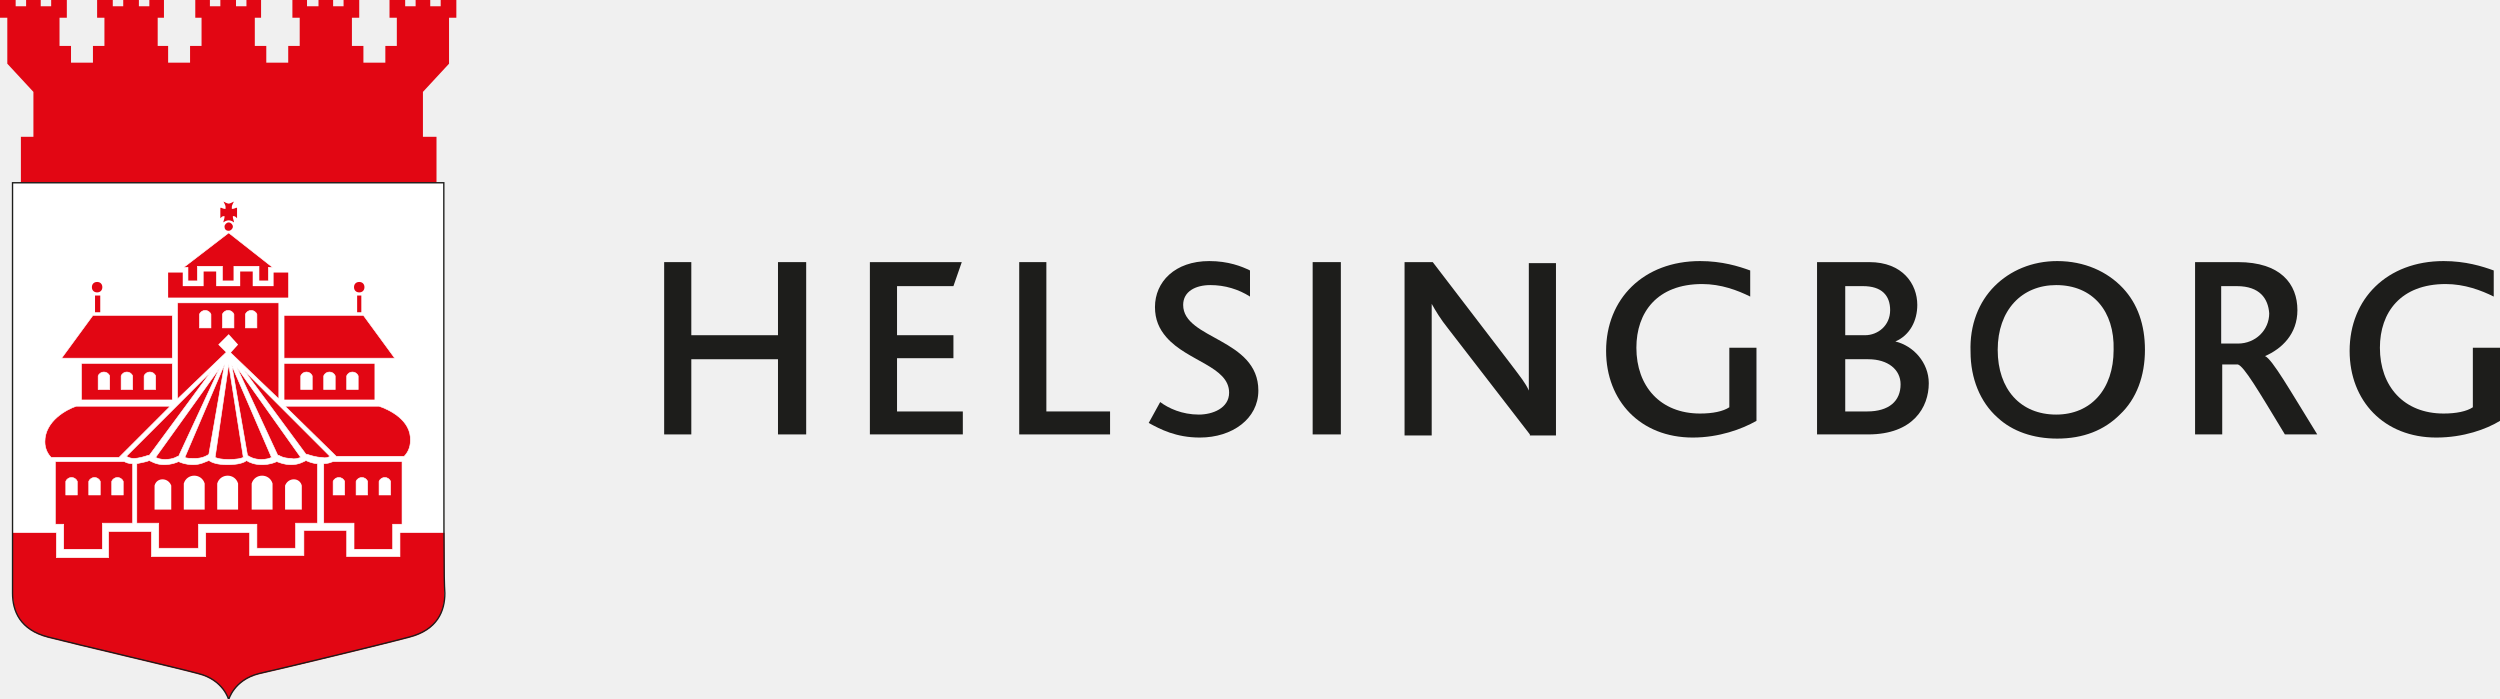
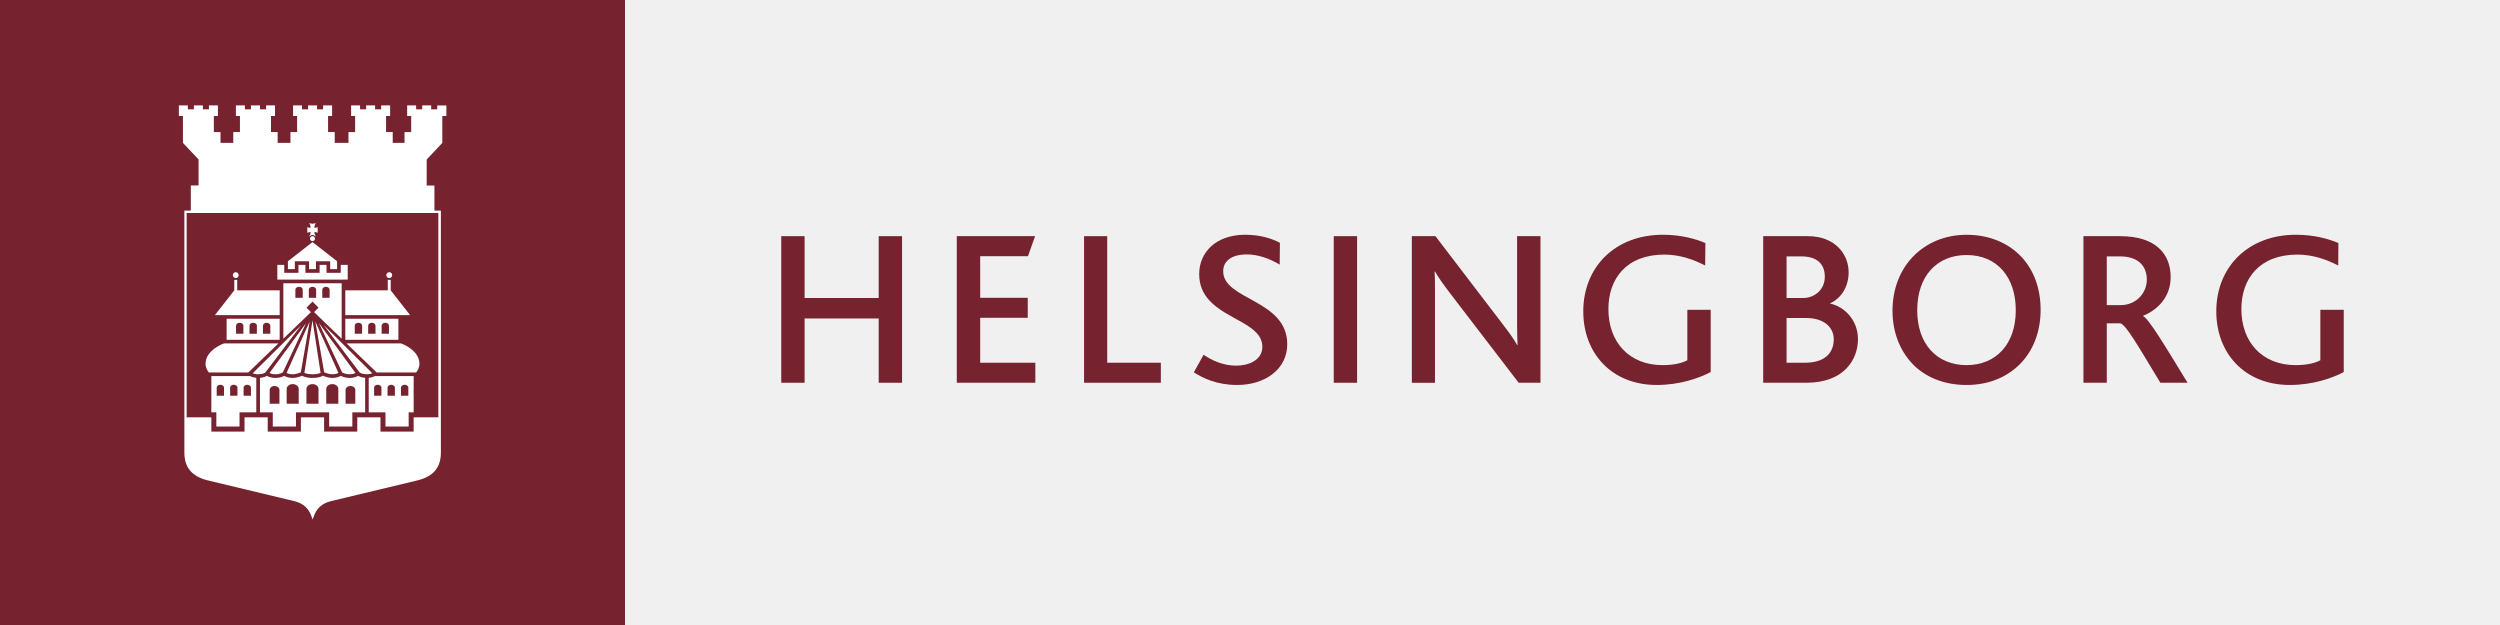
- <svg xmlns="http://www.w3.org/2000/svg" enable-background="new 0 0 239.4 66.9" id="Layer_1" version="1.1" viewBox="0 0 239.4 66.9" x="0px" y="0px" xml:space="preserve">
-   <g id="XMLID_2_">
-     <g id="XMLID_54_">
-       <polygon fill="#1D1D1B" id="XMLID_72_" points="74.5,41.6 74.5,34.4 66.2,34.4 66.2,41.6 63.6,41.6 63.6,25.1 66.2,25.1     66.2,32.1 74.5,32.1 74.5,25.1 77.2,25.1 77.2,41.6 74.5,41.6   " />
-       <polygon fill="#1D1D1B" id="XMLID_71_" points="83.3,41.6 83.3,25.1 92.1,25.1 91.3,27.4 85.9,27.4 85.9,32.1 91.3,32.1     91.3,34.3 85.9,34.3 85.9,39.4 92.2,39.4 92.2,41.6 83.3,41.6   " />
-       <polygon fill="#1D1D1B" id="XMLID_70_" points="97.6,41.6 97.6,25.1 100.2,25.1 100.2,39.4 106.3,39.4 106.3,41.6 97.6,41.6   " />
-       <path d="M114.9,41.9c-2.3,0-3.8-0.8-4.9-1.4l1.1-2c0.8,0.6,2.1,1.2,3.7,1.2c1.3,0,2.9-0.6,2.9-2.1    c0-2.5-4-3-6-5.3c-0.7-0.8-1.1-1.7-1.1-2.9c0-2.4,1.9-4.4,5.2-4.4c1.8,0,3.1,0.5,3.9,0.9l0,2.5c-1.1-0.7-2.4-1.1-3.8-1.1    c-1.4,0-2.6,0.6-2.6,1.9c0,3.3,7.2,3.2,7.2,8.2C120.5,40.1,118,41.9,114.9,41.9L114.9,41.9z" fill="#1D1D1B" id="XMLID_69_" />
-       <polygon fill="#1D1D1B" id="XMLID_68_" points="125.7,41.6 125.7,25.1 128.4,25.1 128.4,41.6 125.7,41.6   " />
-       <path d="M146.5,41.6l-7.8-10.1c-0.8-1-1.2-1.7-1.6-2.4h0c0,0.6,0,1.4,0,2.2v10.4h-2.6V25.1h2.7    l7.5,9.8c0.9,1.2,1.4,1.8,1.7,2.5h0c0-0.7,0-1.5,0-2.3v-9.9h2.6v16.5H146.5L146.5,41.6z" fill="#1D1D1B" id="XMLID_67_" />
-       <path d="M162.1,41.9c-5,0-8.3-3.5-8.3-8.3c0-5,3.6-8.6,9-8.6c2.1,0,3.7,0.5,4.8,0.9l0,2.5    c-1.2-0.6-2.8-1.2-4.6-1.2c-4.3,0-6.3,2.7-6.3,6.1c0,3.7,2.3,6.3,6.1,6.3c1.2,0,2.2-0.2,2.8-0.6v-5.7h2.6v7    C166.8,41.1,164.6,41.9,162.1,41.9L162.1,41.9z" fill="#1D1D1B" id="XMLID_66_" />
-       <path d="M178.9,34.4h-2.2v5h2.1c2.1,0,3.2-1,3.2-2.6C182,35.4,180.8,34.4,178.9,34.4L178.9,34.4z     M176.7,27.4v4.7h1.9c1.2,0,2.4-0.9,2.4-2.4c0-1.4-0.8-2.3-2.6-2.3H176.7L176.7,27.4z M178.9,41.6h-4.9V25.1h5    c3.2,0,4.6,2.1,4.6,4.1c0,1.5-0.7,2.9-2.1,3.5v0c1.7,0.4,3.2,2,3.2,4C184.7,39,183.2,41.6,178.9,41.6L178.9,41.6z" fill="#1D1D1B" id="XMLID_62_" />
-       <path d="M196.9,27.3c-3.3,0-5.6,2.4-5.6,6.2c0,3.8,2.2,6.2,5.6,6.2c3.3,0,5.5-2.4,5.5-6.2    C202.5,29.8,200.4,27.3,196.9,27.3L196.9,27.3z M191,27.4c1.5-1.5,3.6-2.4,6-2.4c2.6,0,4.8,1,6.3,2.6c1.4,1.5,2.1,3.5,2.1,5.9    c0,2.5-0.8,4.7-2.4,6.2c-1.5,1.5-3.5,2.3-6,2.3c-2.3,0-4.3-0.7-5.7-2c-1.7-1.5-2.6-3.8-2.6-6.3C188.6,31.1,189.5,28.9,191,27.4    L191,27.4z" fill="#1D1D1B" id="XMLID_59_" />
-       <path d="M214.2,27.4h-1.5v5.5h1.6c1.7,0,3-1.3,3-2.9C217.2,28.6,216.4,27.4,214.2,27.4L214.2,27.4z     M218.8,41.6c-2.6-4.3-3.9-6.5-4.5-6.7h-1.5v6.7h-2.6V25.1h4.1c4.1,0,5.7,2.1,5.7,4.6c0,2.3-1.5,3.7-3.1,4.4v0    c0.7,0.3,2.4,3.3,5,7.5H218.8L218.8,41.6z" fill="#1D1D1B" id="XMLID_56_" />
-       <path d="M233.3,41.9c-5,0-8.3-3.5-8.3-8.3c0-5,3.6-8.6,9-8.6c2.1,0,3.7,0.5,4.8,0.9l0,2.5    c-1.2-0.6-2.8-1.2-4.6-1.2c-4.3,0-6.3,2.7-6.3,6.1c0,3.7,2.3,6.3,6.1,6.3c1.2,0,2.2-0.2,2.8-0.6v-5.7h2.6v7    C238.1,41.1,235.9,41.9,233.3,41.9L233.3,41.9z" fill="#1D1D1B" id="XMLID_55_" />
+ <svg xmlns="http://www.w3.org/2000/svg" version="1.1" id="Lag_1" x="0px" y="0px" viewBox="0 0 800 200" style="enable-background:new 0 0 800 200;" xml:space="preserve">
+   <style type="text/css">
+ 	.st0{fill:#76232F;}
+ 	.st1{fill:#FFFFFF;}
+ 	.st2{fill:#DA291C;}
+ 	.st3{fill:#1B365D;}
+ 	.st4{fill:#0072CE;}
+ 	.st5{fill:#E35205;}
+ 	.st6{fill:#F0B323;}
+ 	.st7{fill:#00843D;}
+ 	.st8{fill:#00BFB3;}
+ 	.st9{fill:#FCDDE5;}
+ 	.st10{fill:#E1EBF6;}
+ 	.st11{fill:#FAF5B0;}
+ 	.st12{fill:#E9F5C6;}
+ </style>
+   <g>
+     <g>
+       <g>
+         <polygon class="st0" points="281.18,122.48 281.18,101.91 257.47,101.91 257.47,122.48 250,122.48 250,75.57 257.47,75.57      257.47,95.36 281.18,95.36 281.18,75.57 288.66,75.57 288.66,122.48    " />
+         <polygon class="st0" points="306.17,122.48 306.17,75.57 331.23,75.57 328.95,81.98 313.66,81.98 313.66,95.29 328.88,95.29      328.88,101.7 313.66,101.7 313.66,116.07 331.31,116.07 331.31,122.48    " />
+         <polygon class="st0" points="346.9,122.48 346.9,75.57 354.31,75.57 354.31,116.07 371.47,116.07 371.47,122.48    " />
+         <path class="st0" d="M395.9,123.19c-6.47,0-10.91-2.14-13.88-4.05l3.14-5.63c2.34,1.64,6.04,3.5,10.46,3.5     c3.84,0,8.33-1.73,8.33-6c0-7.2-11.32-8.61-17.02-14.95c-1.93-2.13-3.19-4.77-3.19-8.38c0-6.85,5.26-12.56,14.73-12.56     c4.99,0,8.69,1.3,11.1,2.58l-0.07,6.97c-3.21-1.91-6.82-3.26-10.67-3.26c-4.06,0-7.41,1.7-7.41,5.39c0,9.26,20.5,9,20.5,23.36     C411.91,118.07,404.94,123.19,395.9,123.19" />
+         <rect x="426.8" y="75.57" class="st0" width="7.47" height="46.91" />
+         <path class="st0" d="M485.97,122.48l-22.09-28.82c-2.27-2.98-3.54-4.85-4.69-6.77h-0.14c0.14,1.58,0.14,3.86,0.14,6.13v29.47     h-7.4V75.57h7.55l21.21,27.76c2.57,3.36,3.85,5.13,4.92,7.06h0.14c-0.07-1.93-0.14-4.28-0.14-6.58V75.57h7.48v46.91H485.97z" />
+         <path class="st0" d="M530.12,123.19c-14.31,0-23.47-10.05-23.47-23.56c0-14.18,10.15-24.51,25.47-24.51     c5.98,0,10.54,1.36,13.61,2.65l-0.08,7.19c-3.43-1.77-7.91-3.49-13.03-3.49c-12.18,0-17.93,7.7-17.93,17.44     c0,10.53,6.6,17.93,17.35,17.93c3.5,0,6.2-0.62,7.91-1.56V99.13h7.47v19.93C543.64,121.05,537.45,123.19,530.12,123.19" />
+         <path class="st0" d="M578.04,122.48h-13.82V75.57h14.24c8.98,0,13.1,5.97,13.1,11.54c0,4.34-2.07,8.18-5.97,9.97v0.04     c4.91,1.08,8.96,5.56,8.96,11.4C594.55,115.08,590.07,122.48,578.04,122.48 M571.7,82.05v13.31h5.33c3.5,0,6.91-2.56,6.91-6.82     c0-3.93-2.35-6.49-7.49-6.49H571.7z M578.04,101.77h-6.34v14.3h5.98c6.07,0,9.12-2.99,9.12-7.48     C586.81,104.62,583.52,101.77,578.04,101.77" />
+         <path class="st0" d="M612.3,81.98c4.19-4.28,10.1-6.85,17.01-6.85c7.4,0,13.61,2.72,17.8,7.34c3.85,4.27,5.89,10.04,5.89,16.66     c0,7.05-2.41,13.23-6.75,17.51c-4.29,4.21-10.04,6.55-16.95,6.55c-6.62,0-12.17-2.07-16.31-5.77c-4.7-4.34-7.39-10.67-7.39-18.02     C605.61,92.44,608.02,86.32,612.3,81.98 M629.31,81.61c-9.46,0-15.8,6.69-15.8,17.67c0,10.87,6.34,17.56,15.8,17.56     c9.4,0,15.74-6.69,15.74-17.56C645.05,88.73,639.12,81.61,629.31,81.61" />
+         <path class="st0" d="M691.32,122.48c-7.33-12.09-10.96-18.5-12.8-19.01h-4.35v19.01h-7.47V75.57h11.67     c11.74,0,16.24,5.91,16.24,13.1c0,6.41-4.21,10.52-8.83,12.39v0.07c1.91,0.99,6.9,9.33,14.24,21.35H691.32z M678.44,82.05h-4.27     v15.59h4.42c4.83,0,8.39-3.7,8.39-8.18C686.98,85.4,684.5,82.05,678.44,82.05" />
+         <path class="st0" d="M732.71,123.19c-14.33,0-23.5-10.05-23.5-23.56c0-14.18,10.18-24.51,25.48-24.51     c5.98,0,10.55,1.36,13.6,2.65l-0.06,7.19c-3.43-1.77-7.91-3.49-13.04-3.49c-12.18,0-17.95,7.7-17.95,17.44     c0,10.53,6.62,17.93,17.38,17.93c3.48,0,6.2-0.62,7.89-1.56V99.13H750v19.93C746.23,121.05,740.03,123.19,732.71,123.19" />
+       </g>
+       <rect class="st0" width="200" height="200" />
    </g>
-     <g id="XMLID_3_">
-       <path d="M42.5,17.5H21.9l0,0h0l0,0H1.2c0,37.5,0,37.5,0,39.3c0,1.7,0.7,3.5,3.4,4.2    c2.7,0.7,12.6,3,14.4,3.5c2.4,0.6,2.8,2.3,2.9,2.5v0l0,0l0,0v0c0-0.1,0.5-1.9,2.9-2.5c1.8-0.4,11.8-2.8,14.4-3.5    c2.7-0.7,3.4-2.5,3.4-4.2C42.5,55,42.5,55,42.5,17.5L42.5,17.5z" fill="#FFFFFF" id="XMLID_53_" />
-       <path d="M16.3,38.9h-9c-0.9,0.3-3,1.4-3,3.4    c0,0.7,0.3,1.2,0.6,1.5h6.5L16.3,38.9z" fill="#E20613" id="XMLID_52_" stroke="#FFFFFF" stroke-width="5.756000e-02" />
-       <polygon fill="#E20613" id="XMLID_51_" points="21.7,33.7 21.8,33.8 21.9,33.8     22,33.7 26.7,38.2 26.7,29 17,29 17,38.2   " stroke="#FFFFFF" stroke-width="5.756000e-02" />
-       <path d="M11.9,44.2H5.3v6h0.8v2.4h3.7v-2.5h2.9v-5.7    C12.3,44.4,12.1,44.3,11.9,44.2z" fill="#E20613" id="XMLID_50_" stroke="#FFFFFF" stroke-width="5.756000e-02" />
-       <path d="M29.3,44.1c-0.2,0.1-0.7,0.4-1.4,0.4    c0,0,0,0,0,0c-0.7,0-1.1-0.2-1.4-0.3c-0.2,0.1-0.7,0.3-1.4,0.3c-0.7,0-1.2-0.2-1.5-0.4c-0.2,0.2-0.8,0.4-1.8,0.4    c-1,0-1.5-0.2-1.8-0.4c-0.3,0.1-0.8,0.4-1.5,0.4c-0.7,0-1.2-0.2-1.4-0.3c-0.2,0.1-0.7,0.3-1.4,0.3c-0.7,0-1.2-0.3-1.4-0.4    c-0.2,0.1-0.7,0.2-1.2,0.3v5.7h2.1v2.4H19v-2.3h5.6v2.3h3.7v-2.4h2.1v-5.7C30,44.4,29.5,44.2,29.3,44.1z" fill="#E20613" id="XMLID_49_" stroke="#FFFFFF" stroke-width="5.756000e-02" />
-       <path d="M36.3,38.9h-9l4.9,4.8h6.5    c0.3-0.3,0.6-0.8,0.6-1.5C39.4,40.2,37.2,39.2,36.3,38.9z" fill="#E20613" id="XMLID_48_" stroke="#FFFFFF" stroke-width="5.756000e-02" />
-       <path d="M31,44.4v5.7h2.9v2.5h3.7v-2.3v-0.1h0.9v-6    h-6.6C31.6,44.3,31.4,44.4,31,44.4z" fill="#E20613" id="XMLID_47_" stroke="#FFFFFF" stroke-width="5.756000e-02" />
-       <path d="M38.3,50.9v2.4h-5.1v-2.5h-4.1v2.4h-5.2V51    h-4.2v2.3h-5.2v-2.4h-4.1v2.5H5.4v-2.4H1.2c0,4.5,0,5,0,5.9c0,1.7,0.7,3.5,3.4,4.2c2.7,0.7,12.6,3,14.4,3.5    c2.4,0.6,2.9,2.5,2.9,2.5s0.5-1.9,2.9-2.5c1.8-0.4,11.8-2.8,14.4-3.5c2.7-0.7,3.4-2.5,3.4-4.2c0-0.9,0-1.3,0-5.9H38.3z" fill="#E20613" id="XMLID_46_" stroke="#FFFFFF" stroke-width="5.756000e-02" />
-       <polygon fill="#E20613" id="XMLID_45_" points="18,25.6 18,26.9 18.9,26.9     18.9,25.5 21.3,25.5 21.3,26.9 22.4,26.9 22.4,25.5 24.8,25.5 24.8,26.9 25.7,26.9 25.7,25.6 26.1,25.6 21.9,22.3 21.9,22.3     21.9,22.3 17.6,25.6   " stroke="#FFFFFF" stroke-width="5.756000e-02" />
-       <path d="M21.9,22.1c0.2,0,0.4-0.2,0.4-0.4c0-0.2-0.2-0.4-0.4-0.4c-0.2,0-0.4,0.2-0.4,0.4    C21.5,21.9,21.6,22.1,21.9,22.1" fill="#E20613" id="XMLID_44_" />
-       <path d="M22.6,19.9c0,0-0.2,0.1-0.3,0.1l0,0c0,0-0.1,0-0.1,0c0,0,0,0,0,0c0-0.1,0-0.2,0-0.2    c0-0.1,0.1-0.3,0.1-0.3l0.1-0.2l-0.2,0.1c0,0-0.2,0.1-0.3,0.1c-0.1,0-0.3-0.1-0.3-0.1l-0.2-0.1l0.1,0.2c0,0,0.1,0.2,0.1,0.3    c0,0.1,0,0.2,0,0.2c0,0,0,0,0,0c0,0-0.1,0-0.1,0c-0.1,0-0.3-0.1-0.3-0.1l-0.1,0v0.5c0,0.1,0,0.4,0,0.4l0,0.1l0.1-0.1    c0,0,0.1-0.1,0.2-0.1c0,0,0.1,0,0.1,0c0,0,0,0,0,0c0,0,0,0.1,0,0.1c0,0.1-0.1,0.4-0.1,0.4l0,0.1l0,0c0.1-0.1,0.3-0.2,0.5-0.2    c0.2,0,0.4,0.1,0.5,0.2l0,0l0-0.1c0,0-0.1-0.3-0.1-0.4c0,0,0-0.1,0-0.1c0,0,0,0,0,0c0,0,0.1,0,0.1,0c0.1,0,0.2,0.1,0.2,0.1    l0.1,0.1l0-0.1c0,0,0-0.2,0-0.4v-0.5L22.6,19.9L22.6,19.9z" fill="#E20613" id="XMLID_43_" />
-       <path d="M9.3,27c0.3,0,0.5,0.2,0.5,0.5c0,0.3-0.2,0.5-0.5,0.5c-0.3,0-0.5-0.2-0.5-0.5    C8.8,27.2,9,27,9.3,27" fill="#E20613" id="XMLID_42_" />
-       <polygon fill="#E20613" id="XMLID_41_" points="9.6,28.3 9.1,28.3 9.1,29.9 9.6,29.9 9.6,28.3   " />
-       <path d="M34.4,27c0.3,0,0.5,0.2,0.5,0.5c0,0.3-0.2,0.5-0.5,0.5c-0.3,0-0.5-0.2-0.5-0.5    C33.9,27.2,34.1,27,34.4,27" fill="#E20613" id="XMLID_40_" />
-       <polygon fill="#E20613" id="XMLID_39_" points="34.6,28.3 34.2,28.3 34.2,29.9 34.6,29.9 34.6,28.3   " />
-       <polygon fill="#E20613" id="XMLID_38_" points="42.2,0 42.2,0.6 41.2,0.6 41.2,0 39.8,0 39.8,0.6 38.8,0.6 38.8,0 37.3,0     37.3,1.7 38,1.7 38,4.4 36.9,4.4 36.9,6 34.8,6 34.8,4.4 33.7,4.4 33.7,1.7 34.4,1.7 34.4,0 32.9,0 32.9,0.6 31.9,0.6 31.9,0     30.5,0 30.5,0.6 29.4,0.6 29.4,0 28,0 28,1.7 28.7,1.7 28.7,4.4 27.6,4.4 27.6,6 25.5,6 25.5,4.4 24.4,4.4 24.4,1.7 25,1.7 25,0     23.6,0 23.6,0.6 22.6,0.6 22.6,0 21.1,0 21.1,0.6 20.1,0.6 20.1,0 18.7,0 18.7,1.7 19.3,1.7 19.3,4.4 18.2,4.4 18.2,6 16.1,6     16.1,4.4 15.1,4.4 15.1,1.7 15.7,1.7 15.7,0 14.3,0 14.3,0.6 13.3,0.6 13.3,0 11.8,0 11.8,0.6 10.8,0.6 10.8,0 9.3,0 9.3,1.7     10,1.7 10,4.4 8.9,4.4 8.9,6 6.8,6 6.8,4.4 5.7,4.4 5.7,1.7 6.4,1.7 6.4,0 4.9,0 4.9,0.6 3.9,0.6 3.9,0 2.5,0 2.5,0.6 1.5,0.6     1.5,0 0,0 0,1.7 0.7,1.7 0.7,6.1 3.2,8.8 3.2,13.1 2,13.1 2,17.5 41.8,17.5 41.8,13.1 40.5,13.1 40.5,8.8 43,6.1 43,1.7 43.7,1.7     43.7,0 42.2,0   " />
-       <rect fill="#E20613" height="3.5" id="XMLID_37_" stroke="#FFFFFF" stroke-width="5.756000e-02" width="8.7" x="27.2" y="34.8" />
-       <polygon fill="#E20613" id="XMLID_36_" points="27.2,30.2 27.2,34.3 37.8,34.3     34.8,30.2   " stroke="#FFFFFF" stroke-width="5.756000e-02" />
-       <polygon fill="#E20613" id="XMLID_35_" points="16.5,30.2 8.9,30.2 5.9,34.3     16.5,34.3   " stroke="#FFFFFF" stroke-width="5.756000e-02" />
-       <rect fill="#E20613" height="3.5" id="XMLID_34_" stroke="#FFFFFF" stroke-width="5.756000e-02" width="8.7" x="7.8" y="34.8" />
-       <path d="M16.4,48.8h-1.6v-2.3c0.2-0.8,1.3-0.8,1.6,0V48.8L16.4,48.8z" fill="#FFFFFF" id="XMLID_33_" />
-       <path d="M22.8,48.8h-2v-2.5c0.3-1,1.7-1,2,0V48.8L22.8,48.8z" fill="#FFFFFF" id="XMLID_32_" />
-       <path d="M19.6,48.8h-2v-2.5c0.3-1,1.7-1,2,0V48.8L19.6,48.8z" fill="#FFFFFF" id="XMLID_31_" />
-       <path d="M27.3,48.8h1.6v-2.3c-0.2-0.8-1.3-0.8-1.6,0V48.8L27.3,48.8z" fill="#FFFFFF" id="XMLID_30_" />
-       <path d="M24.1,48.8h2v-2.5c-0.3-1-1.7-1-2,0V48.8L24.1,48.8z" fill="#FFFFFF" id="XMLID_29_" />
-       <path d="M7.4,47.4H6.3v-1.3c0.2-0.5,0.9-0.5,1.1,0    V47.4L7.4,47.4z" fill="#FFFFFF" id="XMLID_28_" stroke="#FFFFFF" stroke-width="5.756000e-02" />
-       <path d="M9.6,47.4H8.5v-1.3c0.2-0.5,0.9-0.5,1.1,0    V47.4L9.6,47.4z" fill="#FFFFFF" id="XMLID_27_" stroke="#FFFFFF" stroke-width="5.756000e-02" />
-       <path d="M11.8,47.4h-1.1v-1.3c0.2-0.5,0.9-0.5,1.1,0    V47.4L11.8,47.4z" fill="#FFFFFF" id="XMLID_26_" stroke="#FFFFFF" stroke-width="5.756000e-02" />
-       <path d="M33,47.4h-1.1v-1.3c0.2-0.5,0.9-0.5,1.1,0    V47.4L33,47.4z" fill="#FFFFFF" id="XMLID_25_" stroke="#FFFFFF" stroke-width="5.756000e-02" />
-       <path d="M35.2,47.4h-1.1v-1.3c0.2-0.5,0.9-0.5,1.1,0    V47.4L35.2,47.4z" fill="#FFFFFF" id="XMLID_24_" stroke="#FFFFFF" stroke-width="5.756000e-02" />
-       <path d="M37.4,47.4h-1.1v-1.3c0.2-0.5,0.9-0.5,1.1,0    V47.4L37.4,47.4z" fill="#FFFFFF" id="XMLID_23_" stroke="#FFFFFF" stroke-width="5.756000e-02" />
-       <path d="M10.5,37.3H9.4V36c0.2-0.5,0.9-0.5,1.1,0    V37.3L10.5,37.3z" fill="#FFFFFF" id="XMLID_22_" stroke="#FFFFFF" stroke-width="5.756000e-02" />
-       <path d="M12.7,37.3h-1.1V36c0.2-0.5,0.9-0.5,1.1,0    V37.3L12.7,37.3z" fill="#FFFFFF" id="XMLID_21_" stroke="#FFFFFF" stroke-width="5.756000e-02" />
-       <path d="M14.9,37.3h-1.1V36c0.2-0.5,0.9-0.5,1.1,0    V37.3L14.9,37.3z" fill="#FFFFFF" id="XMLID_20_" stroke="#FFFFFF" stroke-width="5.756000e-02" />
-       <path d="M29.9,37.3h-1.1V36c0.2-0.5,0.9-0.5,1.1,0    V37.3L29.9,37.3z" fill="#FFFFFF" id="XMLID_19_" stroke="#FFFFFF" stroke-width="5.756000e-02" />
-       <path d="M32.1,37.3H31V36c0.2-0.5,0.9-0.5,1.1,0    V37.3L32.1,37.3z" fill="#FFFFFF" id="XMLID_18_" stroke="#FFFFFF" stroke-width="5.756000e-02" />
-       <path d="M34.3,37.3h-1.1V36c0.2-0.5,0.9-0.5,1.1,0    V37.3L34.3,37.3z" fill="#FFFFFF" id="XMLID_17_" stroke="#FFFFFF" stroke-width="5.756000e-02" />
-       <path d="M20.2,31.4h-1.1v-1.3c0.2-0.5,0.9-0.5,1.1,0    V31.4L20.2,31.4z" fill="#FFFFFF" id="XMLID_16_" stroke="#FFFFFF" stroke-width="5.756000e-02" />
-       <path d="M22.4,31.4h-1.1v-1.3c0.2-0.5,0.9-0.5,1.1,0    V31.4L22.4,31.4z" fill="#FFFFFF" id="XMLID_15_" stroke="#FFFFFF" stroke-width="5.756000e-02" />
-       <path d="M24.6,31.4h-1.1v-1.3c0.2-0.5,0.9-0.5,1.1,0    V31.4L24.6,31.4z" fill="#FFFFFF" id="XMLID_14_" stroke="#FFFFFF" stroke-width="5.756000e-02" />
-       <path d="M14.9,43.8c0.2,0.1,0.5,0.2,0.9,0.2l0,0    c0.8,0,1.2-0.3,1.2-0.3l0,0l0,0l0.1,0l3.9-8.4L14.9,43.8C14.9,43.8,14.9,43.8,14.9,43.8L14.9,43.8z" fill="#E20613" id="XMLID_13_" stroke="#FFFFFF" stroke-width="5.756000e-02" />
-       <path d="M17.7,43.8c0.2,0.1,0.5,0.1,1,0.1l0,0    c0.7,0,1.2-0.3,1.3-0.4l0,0c0,0,0,0,0,0l0,0l0,0l1.5-8.6L17.7,43.8C17.6,43.8,17.6,43.8,17.7,43.8L17.7,43.8z" fill="#E20613" id="XMLID_12_" stroke="#FFFFFF" stroke-width="5.756000e-02" />
-       <path d="M20.6,43.8c0.2,0.1,0.6,0.2,1.3,0.2l0,0    c0.8,0,1.2-0.1,1.4-0.2l0,0l-1.4-8.9L20.6,43.8C20.5,43.8,20.5,43.8,20.6,43.8L20.6,43.8z" fill="#E20613" id="XMLID_11_" stroke="#FFFFFF" stroke-width="5.756000e-02" />
-       <path d="M12.1,43.7c0.2,0.1,0.4,0.2,0.7,0.2l0,0    c0.5,0,1.1-0.2,1.4-0.3l0,0c0.1,0,0.1,0,0.1,0l0,0l0,0l5.9-8L12.1,43.7C12.1,43.7,12.1,43.7,12.1,43.7L12.1,43.7z" fill="#E20613" id="XMLID_10_" stroke="#FFFFFF" stroke-width="5.756000e-02" />
-       <path d="M28.8,43.8C28.8,43.8,28.8,43.8,28.8,43.8    l-6.1-8.6l3.9,8.4l0.1,0l0,0l0,0c0,0,0.4,0.3,1.2,0.3l0,0C28.2,44,28.5,43.9,28.8,43.8L28.8,43.8z" fill="#E20613" id="XMLID_9_" stroke="#FFFFFF" stroke-width="5.756000e-02" />
-       <path d="M26,43.8C26.1,43.8,26.1,43.8,26,43.8    L22.2,35l1.5,8.6l0,0l0,0c0,0,0,0,0,0l0,0c0.1,0.1,0.6,0.4,1.3,0.4l0,0C25.5,44,25.8,43.9,26,43.8L26,43.8z" fill="#E20613" id="XMLID_8_" stroke="#FFFFFF" stroke-width="5.756000e-02" />
-       <path d="M31.6,43.7C31.6,43.7,31.6,43.7,31.6,43.7    l-8.2-8.2l5.9,8l0,0l0,0c0,0,0,0,0.1,0l0,0c0.3,0.1,0.9,0.3,1.4,0.3l0,0C31.2,43.9,31.4,43.8,31.6,43.7L31.6,43.7z" fill="#E20613" id="XMLID_7_" stroke="#FFFFFF" stroke-width="5.756000e-02" />
-       <polygon fill="#FFFFFF" id="XMLID_6_" points="22.8,33 21.9,34 20.9,33 21.9,32 22.8,33   " />
-       <polygon fill="#E20613" id="XMLID_5_" points="16.1,28.5 27.6,28.5 27.6,26.1 26.2,26.1 26.2,27.4 24.2,27.4 24.2,26 23,26     23,27.4 20.7,27.4 20.7,26 19.5,26 19.5,27.4 17.5,27.4 17.5,26.1 16.1,26.1 16.1,28.5   " />
-       <path d="M42.5,17.5H21.9l0,0h0l0,0H1.2c0,37.5,0,37.5,0,39.3    c0,1.7,0.7,3.5,3.4,4.2c2.7,0.7,12.6,3,14.4,3.5c2.4,0.6,2.9,2.5,2.9,2.5s0.5-1.9,2.9-2.5c1.8-0.4,11.8-2.8,14.4-3.5    c2.7-0.7,3.4-2.5,3.4-4.2C42.5,55,42.5,55,42.5,17.5L42.5,17.5z" fill="none" id="XMLID_4_" stroke="#1D1D1B" stroke-width="0.132" />
+     <g>
+       <path class="st1" d="M100,75.56L100,75.56c0.44,0,0.8,0.36,0.8,0.8c0,0.44-0.36,0.8-0.8,0.8c-0.44,0-0.8-0.36-0.8-0.8    C99.2,75.92,99.56,75.56,100,75.56" />
+       <path class="st1" d="M101.61,74.51c0,0,0.06-0.39,0.06-0.92c0-0.53-0.06-0.92-0.06-0.92s-0.49,0.28-1,0.25    c-0.06-0.74,0.45-1.53,0.45-1.53s-0.68,0.21-1.06,0.21c-0.38,0-1.06-0.21-1.06-0.21s0.51,0.79,0.45,1.53c-0.51,0.03-1-0.25-1-0.25    s-0.06,0.39-0.06,0.92c0,0.53,0.06,0.92,0.06,0.92s0.49-0.28,1-0.26c0.04,0.54-0.24,1.09-0.4,1.34l0.09,0.07    c0.21-0.28,0.55-0.46,0.93-0.46c0.38,0,0.71,0.18,0.93,0.46l0.09-0.07c-0.16-0.25-0.45-0.79-0.4-1.34    C101.12,74.22,101.61,74.51,101.61,74.51" />
+       <polygon class="st1" points="100,77.47 92.13,83.6 92.13,86.13 94.34,86.13 94.34,83.6 98.89,83.6 98.89,86.13 101.11,86.13     101.11,83.6 105.66,83.6 105.66,86.13 107.87,86.13 107.87,83.6   " />
+       <polygon class="st1" points="109.04,84.76 109.04,87.3 104.49,87.3 104.49,84.76 102.27,84.76 102.27,87.3 97.73,87.3     97.73,84.76 95.51,84.76 95.51,87.3 90.96,87.3 90.96,84.76 88.75,84.76 88.75,87.3 88.75,89.47 111.26,89.47 111.26,87.3     111.26,84.76   " />
+       <path class="st1" d="M74.5,88.04c0-0.52,0.42-0.94,0.94-0.94c0.52,0,0.94,0.42,0.94,0.94c0,0.52-0.42,0.94-0.94,0.94    C74.92,88.98,74.5,88.56,74.5,88.04" />
+       <polygon class="st1" points="75.91,92.91 75.91,89.55 74.97,89.55 74.97,92.91 68.77,100.84 89.5,100.84 89.5,92.91   " />
+       <path class="st1" d="M86.49,106.8h-2.35v-2.58c0-0.52,0.53-0.94,1.18-0.94c0.65,0,1.18,0.42,1.18,0.94V106.8z M82.19,106.8h-2.35    v-2.58c0-0.52,0.53-0.94,1.18-0.94s1.18,0.42,1.18,0.94V106.8z M77.88,106.8h-2.35v-2.58c0-0.52,0.53-0.94,1.18-0.94    s1.18,0.42,1.18,0.94V106.8z M72.52,108.73H89.5V102H72.52V108.73z" />
+       <path class="st1" d="M125.5,88.04c0-0.52-0.42-0.94-0.94-0.94c-0.52,0-0.94,0.42-0.94,0.94c0,0.52,0.42,0.94,0.94,0.94    C125.08,88.98,125.5,88.56,125.5,88.04" />
+       <polygon class="st1" points="124.09,92.91 124.09,89.55 125.03,89.55 125.03,92.91 131.23,100.84 110.5,100.84 110.5,92.91   " />
+       <path class="st1" d="M113.51,104.22c0-0.52,0.53-0.94,1.18-0.94c0.65,0,1.18,0.42,1.18,0.94v2.58h-2.35V104.22z M117.81,104.22    c0-0.52,0.53-0.94,1.18-0.94c0.65,0,1.17,0.42,1.17,0.94v2.58h-2.35V104.22z M122.12,104.22c0-0.52,0.53-0.94,1.18-0.94    c0.65,0,1.17,0.42,1.17,0.94v2.58h-2.35V104.22z M110.5,108.73h16.98V102H110.5V108.73z" />
+       <path class="st1" d="M79.47,119.18l9.64-9.29H71.67c0,0-5.89,2.03-5.89,6.52c0,1.26,0.63,2.25,1.05,2.77H79.47z" />
+       <path class="st1" d="M120.53,119.18l-9.64-9.29h17.44c0,0,5.89,2.03,5.89,6.52c0,1.26-0.63,2.25-1.05,2.77H120.53z" />
+       <path class="st1" d="M115.09,119.19l-11.47-15.14l15.52,15.39c-0.36,0.14-0.97,0.32-1.76,0.32    C116.09,119.77,115.34,119.36,115.09,119.19 M109.5,119.19l-7.44-15.8l11.72,15.99c-0.41,0.18-1.07,0.39-1.93,0.39    C110.73,119.77,109.85,119.37,109.5,119.19 M103.74,119.15l-2.83-16.26l7.39,16.45c-0.35,0.19-1,0.43-1.97,0.43    C105.39,119.77,104.24,119.35,103.74,119.15 M100,119.77c-1.44,0-2.23-0.28-2.59-0.46l2.59-16.84l2.59,16.84    C102.23,119.49,101.44,119.77,100,119.77 M91.7,119.34l7.39-16.45l-2.83,16.26c-0.5,0.2-1.66,0.62-2.59,0.62    C92.7,119.77,92.05,119.52,91.7,119.34 M86.22,119.38l11.72-15.99l-7.44,15.8c-0.35,0.19-1.22,0.58-2.35,0.58    C87.29,119.77,86.63,119.56,86.22,119.38 M80.86,119.45l15.52-15.39l-11.47,15.14c-0.25,0.16-1,0.57-2.29,0.57    C81.83,119.77,81.22,119.59,80.86,119.45" />
+       <path class="st1" d="M80.3,126.63h-2.35v-2.58c0-0.52,0.53-0.93,1.17-0.93s1.18,0.42,1.18,0.93V126.63z M69.34,124.05    c0-0.52,0.53-0.93,1.17-0.93c0.65,0,1.18,0.42,1.18,0.93v2.58h-2.35V124.05z M73.64,124.05c0-0.52,0.53-0.93,1.17-0.93    c0.65,0,1.18,0.42,1.18,0.93v2.58h-2.35V124.05z M80.03,120.35h-12.4v11.59h1.6v4.56h7.42v-4.56h5.36V120.9    C81.02,120.81,80.33,120.5,80.03,120.35" />
+       <path class="st1" d="M119.7,124.05c0-0.52,0.53-0.93,1.18-0.93c0.65,0,1.18,0.42,1.18,0.93v2.58h-2.35V124.05z M130.66,126.63    h-2.35v-2.58c0-0.52,0.53-0.93,1.18-0.93c0.65,0,1.18,0.42,1.18,0.93V126.63z M126.36,126.63h-2.35v-2.58    c0-0.52,0.53-0.93,1.18-0.93c0.65,0,1.18,0.42,1.18,0.93V126.63z M117.99,120.9v11.04h5.36v4.56h7.42v-4.56h1.6v-11.59h-12.4    C119.67,120.5,118.98,120.81,117.99,120.9" />
+       <path class="st1" d="M113.7,129.2h-3.12v-4.44c0-0.68,0.7-1.24,1.56-1.24c0.86,0,1.56,0.56,1.56,1.24V129.2z M108.26,129.2h-3.86    v-4.75c0-0.85,0.86-1.54,1.93-1.54c1.07,0,1.93,0.69,1.93,1.54V129.2z M101.93,129.2h-3.87v-4.75c0-0.85,0.87-1.54,1.93-1.54    c1.07,0,1.93,0.69,1.93,1.54V129.2z M95.6,129.2h-3.87v-4.75c0-0.85,0.87-1.54,1.93-1.54s1.93,0.69,1.93,1.54V129.2z M89.41,129.2    H86.3v-4.44c0-0.68,0.7-1.24,1.56-1.24c0.86,0,1.56,0.56,1.56,1.24V129.2z M114.61,120.27c-0.48,0.27-1.43,0.67-2.76,0.67    c-1.28,0-2.3-0.42-2.81-0.67c-0.46,0.27-1.36,0.67-2.71,0.67c-1.13,0-2.43-0.46-3.01-0.7c-0.47,0.28-1.47,0.69-3.3,0.7h-0.02    c-1.83,0-2.83-0.41-3.3-0.7c-0.59,0.24-1.88,0.7-3.01,0.7c-1.35,0-2.25-0.4-2.71-0.67c-0.51,0.26-1.52,0.67-2.81,0.67    c-1.33,0-2.28-0.4-2.76-0.67c-0.41,0.23-1.15,0.56-2.22,0.64v11.03h4.1v4.56h7.42v-4.56h10.62v4.56h7.42v-4.56h4.1v-11.03    C115.76,120.82,115.02,120.5,114.61,120.27" />
+       <path class="st1" d="M96.87,95.29h-2.35v-2.58c0-0.52,0.53-0.94,1.18-0.94c0.65,0,1.17,0.42,1.17,0.94V95.29z M98.82,92.71    c0-0.52,0.53-0.94,1.18-0.94c0.65,0,1.17,0.42,1.17,0.94v2.58h-2.35V92.71z M103.13,92.71c0-0.52,0.53-0.94,1.18-0.94    c0.65,0,1.17,0.42,1.17,0.94v2.58h-2.35V92.71z M98.07,98.44l1.93-1.93l1.93,1.93l-1.43,1.43l8.83,8.51V90.64H90.67v17.75    l8.83-8.51L98.07,98.44z" />
+       <path class="st1" d="M140.27,133.55h-7.9v4.56h-10.62v-4.56h-7.42v4.56h-10.62v-4.56h-7.42v4.56H85.67v-4.56h-7.42v4.56H67.63    v-4.56h-7.9V68.16h80.54V133.55z M139.91,33.73v1.26h-1.94v-1.26h-2.87v1.26h-1.94v-1.26h-2.87v3.38h1.29v5.15h-2.13v3.46h-3.78    v-3.46h-2.13v-5.15h1.3v-3.38h-2.87v1.26h-1.94v-1.26h-2.87v1.26h-1.94v-1.26h-2.87v3.38h1.29v5.15h-2.13v3.46h-4.4v-3.46h-2.13    v-5.15h1.29v-3.38h-2.87v1.26h-1.94v-1.26h-2.87v1.26h-1.94v-1.26h-2.87v3.38h1.29v5.15h-2.13v3.46h-4.09v-3.46h-2.13v-5.15h1.29    v-3.38h-2.87v1.26h-1.94v-1.26H80.3v1.26h-1.94v-1.26h-2.87v3.38h1.29v5.15h-2.13v3.46h-4.09v-3.46h-2.13v-5.15h1.3v-3.38h-2.87    v1.26h-1.94v-1.26h-2.87v1.26h-1.94v-1.26h-2.87v3.38h1.3v8.61l5,5.31v8.32h-2.48v8.04h-2.06v77.42c0,4.86,2.44,7.71,7.67,8.96    c8.08,1.93,19.41,4.65,27.49,6.59c2.82,0.68,4.57,2.23,5.52,4.89l0.36,1.01l0.36-1.01c0.94-2.66,2.7-4.21,5.52-4.89    c8.07-1.94,19.4-4.66,27.49-6.59c5.23-1.25,7.67-4.1,7.67-8.96V67.4h-2.06v-8.04h-2.48v-8.32l5-5.31v-8.61h1.3v-3.38H139.91z" />
    </g>
  </g>
</svg>
